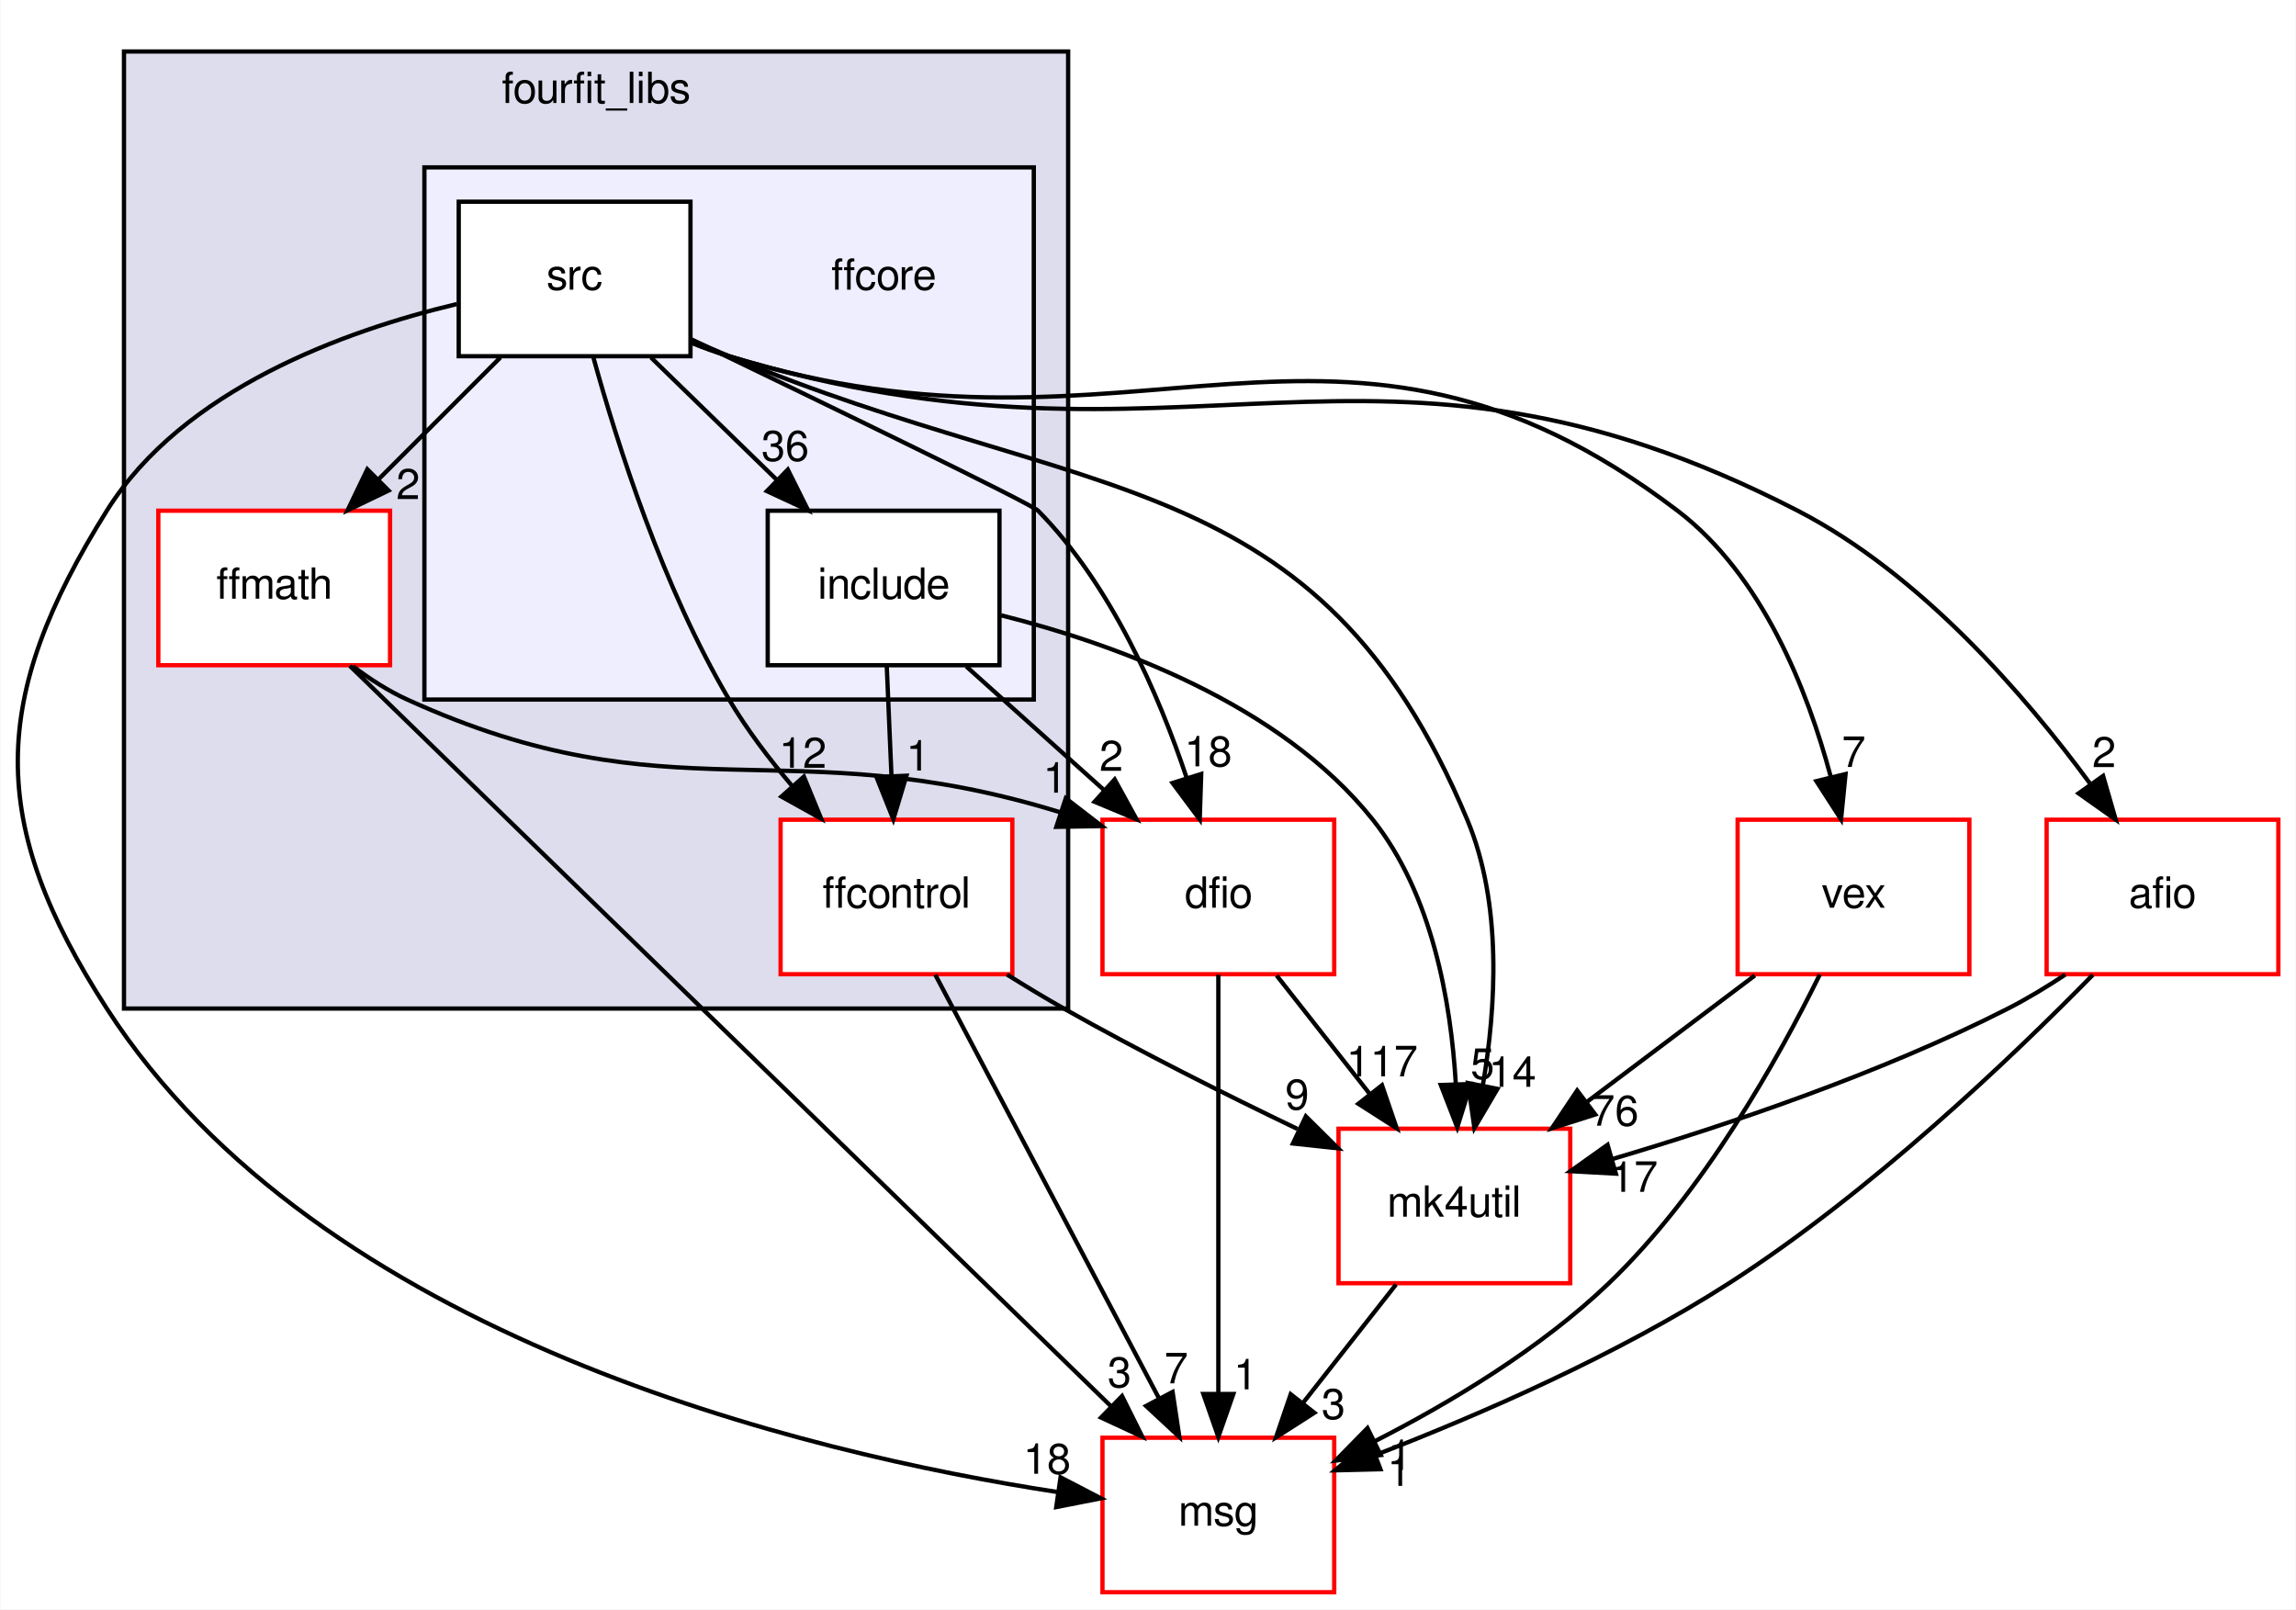
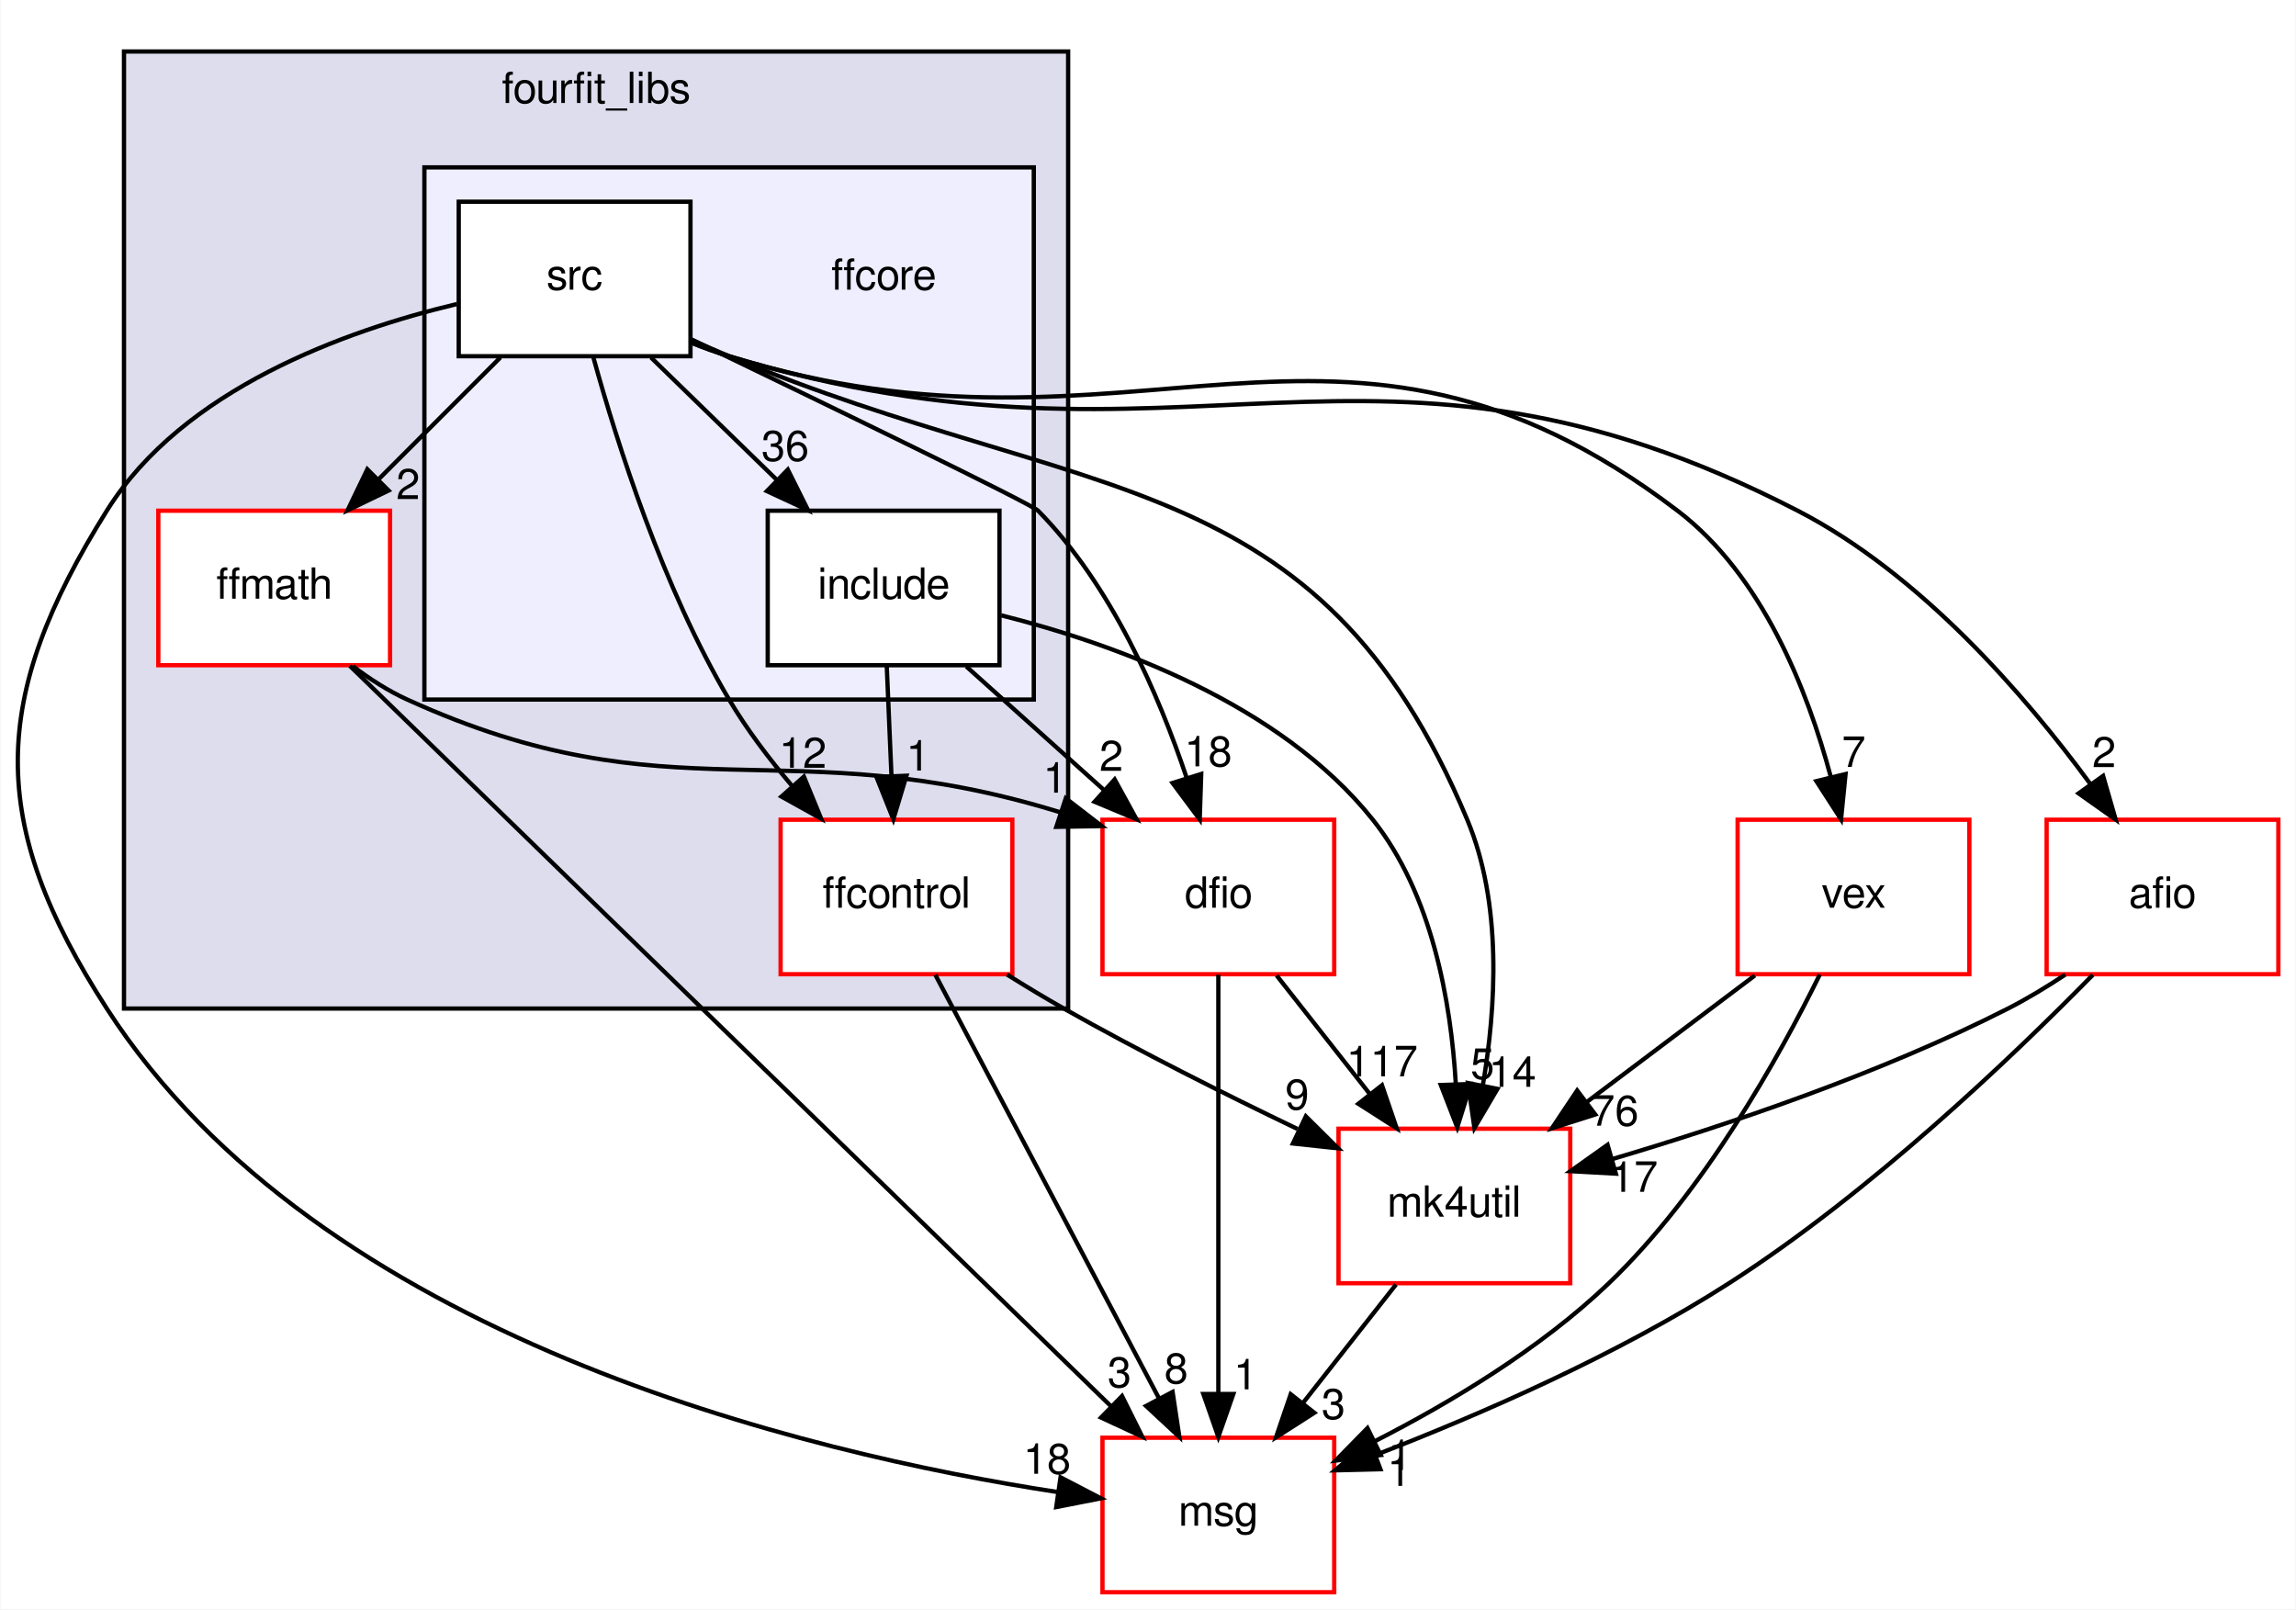
<svg xmlns="http://www.w3.org/2000/svg" xmlns:xlink="http://www.w3.org/1999/xlink" width="535pt" height="375pt" viewBox="0.00 0.00 534.78 375.00">
  <g id="graph0" class="graph" transform="scale(1 1) rotate(0) translate(4 371)">
    <polygon fill="white" stroke="transparent" points="-4,4 -4,-371 530.78,-371 530.78,4 -4,4" />
    <g id="clust1" class="cluster">
      <g id="a_clust1">
        <a xlink:href="dir_9ef7e4ca5af767b4d78801a8e1d37f3e.html" target="_top" xlink:title="fourfit_libs">
          <polygon fill="#ddddee" stroke="black" points="24.78,-136 24.78,-359 244.78,-359 244.78,-136 24.78,-136" />
          <text text-anchor="middle" x="134.78" y="-347" font-family="FreeSans" font-size="10.00">fourfit_libs</text>
        </a>
      </g>
    </g>
    <g id="clust2" class="cluster">
      <g id="a_clust2">
        <a xlink:href="dir_0908837483934fe24781ea7898fec311.html" target="_top">
          <polygon fill="#eeeeff" stroke="black" points="94.78,-208 94.78,-332 236.78,-332 236.78,-208 94.78,-208" />
        </a>
      </g>
    </g>
    <g id="node1" class="node">
      <g id="a_node1">
        <a xlink:href="dir_f79eaa419c9665ed0522066c5c6851c4.html" target="_top" xlink:title="ffcontrol">
          <polygon fill="white" stroke="red" points="231.78,-180 177.78,-180 177.78,-144 231.78,-144 231.78,-180" />
          <text text-anchor="middle" x="204.78" y="-159.5" font-family="FreeSans" font-size="10.00">ffcontrol</text>
        </a>
      </g>
    </g>
    <g id="node6" class="node">
      <g id="a_node6">
        <a xlink:href="dir_cb2d4e92f47691559fc9d122a5e37fac.html" target="_top" xlink:title="mk4util">
          <polygon fill="white" stroke="red" points="361.78,-108 307.78,-108 307.78,-72 361.78,-72 361.78,-108" />
          <text text-anchor="middle" x="334.78" y="-87.5" font-family="FreeSans" font-size="10.00">mk4util</text>
        </a>
      </g>
    </g>
    <g id="edge11" class="edge">
      <path fill="none" stroke="black" d="M230.55,-143.92C234.91,-141.19 239.44,-138.45 243.78,-136 261.35,-126.06 281.41,-116.01 298.22,-107.94" />
      <polygon fill="black" stroke="black" points="300.17,-110.88 307.69,-103.43 297.16,-104.56 300.17,-110.88" />
      <g id="a_edge11-headlabel">
        <a xlink:href="dir_000054_000014.html" target="_top" xlink:title="9">
          <text text-anchor="middle" x="298.14" y="-112.49" font-family="FreeSans" font-size="10.00">9</text>
        </a>
      </g>
    </g>
    <g id="node8" class="node">
      <g id="a_node8">
        <a xlink:href="dir_758df28fbdbb54fb46d6d3d6484a4984.html" target="_top" xlink:title="msg">
          <polygon fill="white" stroke="red" points="306.78,-36 252.78,-36 252.78,0 306.78,0 306.78,-36" />
          <text text-anchor="middle" x="279.78" y="-15.5" font-family="FreeSans" font-size="10.00">msg</text>
        </a>
      </g>
    </g>
    <g id="edge12" class="edge">
      <path fill="none" stroke="black" d="M213.83,-143.87C226.78,-119.35 250.71,-74.03 265.91,-45.26" />
      <polygon fill="black" stroke="black" points="269.12,-46.67 270.7,-36.19 262.94,-43.4 269.12,-46.67" />
      <g id="a_edge12-headlabel">
-         <a xlink:href="dir_000054_000144.html" target="_top" xlink:title="7">
-           <text text-anchor="middle" x="269.96" y="-48.67" font-family="FreeSans" font-size="10.00">7</text>
+         <a xlink:href="dir_000054_000144.html" target="_top" xlink:title="8">
+           <text text-anchor="middle" x="269.96" y="-48.67" font-family="FreeSans" font-size="10.00">8</text>
        </a>
      </g>
    </g>
    <g id="node2" class="node">
      <g id="a_node2">
        <a xlink:href="dir_85c02f264b7a99962a0503cb6605bebc.html" target="_top" xlink:title="ffmath">
          <polygon fill="white" stroke="red" points="86.78,-252 32.78,-252 32.78,-216 86.78,-216 86.78,-252" />
          <text text-anchor="middle" x="59.78" y="-231.5" font-family="FreeSans" font-size="10.00">ffmath</text>
        </a>
      </g>
    </g>
    <g id="node7" class="node">
      <g id="a_node7">
        <a xlink:href="dir_db8d68003073a61b7114dbc4f792cfed.html" target="_top" xlink:title="dfio">
          <polygon fill="white" stroke="red" points="306.78,-180 252.78,-180 252.78,-144 306.78,-144 306.78,-180" />
          <text text-anchor="middle" x="279.78" y="-159.5" font-family="FreeSans" font-size="10.00">dfio</text>
        </a>
      </g>
    </g>
    <g id="edge13" class="edge">
      <path fill="none" stroke="black" d="M78.12,-215.76C82.06,-212.78 86.37,-210 90.78,-208 152.65,-179.85 179,-201.44 242.91,-181.74" />
      <polygon fill="black" stroke="black" points="244.23,-184.99 252.62,-178.52 242.03,-178.34 244.23,-184.99" />
      <g id="a_edge13-headlabel">
        <a xlink:href="dir_000037_000024.html" target="_top" xlink:title="1">
          <text text-anchor="middle" x="241.71" y="-186.31" font-family="FreeSans" font-size="10.00">1</text>
        </a>
      </g>
    </g>
    <g id="edge14" class="edge">
      <path fill="none" stroke="black" d="M77.41,-215.85C116.35,-177.97 209.79,-87.08 254.77,-43.33" />
      <polygon fill="black" stroke="black" points="257.34,-45.71 262.06,-36.23 252.45,-40.7 257.34,-45.71" />
      <g id="a_edge14-headlabel">
        <a xlink:href="dir_000037_000144.html" target="_top" xlink:title="3">
          <text text-anchor="middle" x="256.74" y="-47.76" font-family="FreeSans" font-size="10.00">3</text>
        </a>
      </g>
    </g>
    <g id="node3" class="node">
      <text text-anchor="middle" x="201.78" y="-303.5" font-family="FreeSans" font-size="10.00">ffcore</text>
    </g>
    <g id="node4" class="node">
      <g id="a_node4">
        <a xlink:href="dir_4e5eb980a71e397b231e9099679fb09d.html" target="_top" xlink:title="include">
          <polygon fill="white" stroke="black" points="228.78,-252 174.78,-252 174.78,-216 228.78,-216 228.78,-252" />
          <text text-anchor="middle" x="201.78" y="-231.5" font-family="FreeSans" font-size="10.00">include</text>
        </a>
      </g>
    </g>
    <g id="edge18" class="edge">
      <path fill="none" stroke="black" d="M202.52,-215.7C202.85,-207.98 203.25,-198.71 203.62,-190.11" />
      <polygon fill="black" stroke="black" points="207.11,-190.25 204.05,-180.1 200.12,-189.95 207.11,-190.25" />
      <g id="a_edge18-headlabel">
        <a xlink:href="dir_000070_000054.html" target="_top" xlink:title="1">
          <text text-anchor="middle" x="209.8" y="-191.46" font-family="FreeSans" font-size="10.00">1</text>
        </a>
      </g>
    </g>
    <g id="edge16" class="edge">
      <path fill="none" stroke="black" d="M229.16,-227.63C255.41,-221.01 294.15,-207.14 315.78,-180 329.59,-162.67 333.97,-137.62 335.11,-118.5" />
      <polygon fill="black" stroke="black" points="338.61,-118.42 335.45,-108.31 331.62,-118.19 338.61,-118.42" />
      <g id="a_edge16-headlabel">
        <a xlink:href="dir_000070_000014.html" target="_top" xlink:title="5">
          <text text-anchor="middle" x="341.33" y="-119.61" font-family="FreeSans" font-size="10.00">5</text>
        </a>
      </g>
    </g>
    <g id="edge17" class="edge">
      <path fill="none" stroke="black" d="M221.06,-215.7C230.69,-207.05 242.51,-196.45 253.01,-187.03" />
      <polygon fill="black" stroke="black" points="255.62,-189.39 260.72,-180.1 250.94,-184.18 255.62,-189.39" />
      <g id="a_edge17-headlabel">
        <a xlink:href="dir_000070_000024.html" target="_top" xlink:title="2">
          <text text-anchor="middle" x="254.84" y="-191.4" font-family="FreeSans" font-size="10.00">2</text>
        </a>
      </g>
    </g>
    <g id="node5" class="node">
      <g id="a_node5">
        <a xlink:href="dir_653940da78d5cd2d06d03ea837d595e5.html" target="_top" xlink:title="src">
          <polygon fill="white" stroke="black" points="156.78,-324 102.78,-324 102.78,-288 156.78,-288 156.78,-324" />
          <text text-anchor="middle" x="129.78" y="-303.5" font-family="FreeSans" font-size="10.00">src</text>
        </a>
      </g>
    </g>
    <g id="edge8" class="edge">
      <path fill="none" stroke="black" d="M134.16,-287.7C139.7,-267.63 150.4,-233.96 165.78,-208 169.93,-201 175.21,-194.04 180.55,-187.77" />
      <polygon fill="black" stroke="black" points="183.21,-190.04 187.24,-180.24 177.98,-185.39 183.21,-190.04" />
      <g id="a_edge8-headlabel">
        <a xlink:href="dir_000048_000054.html" target="_top" xlink:title="12">
          <text text-anchor="middle" x="182.95" y="-192.11" font-family="FreeSans" font-size="10.00">12</text>
        </a>
      </g>
    </g>
    <g id="edge5" class="edge">
      <path fill="none" stroke="black" d="M112.48,-287.7C103.91,-279.14 93.44,-268.66 84.08,-259.3" />
      <polygon fill="black" stroke="black" points="86.43,-256.7 76.88,-252.1 81.48,-261.65 86.43,-256.7" />
      <g id="a_edge5-headlabel">
        <a xlink:href="dir_000048_000037.html" target="_top" xlink:title="2">
          <text text-anchor="middle" x="90.98" y="-254.73" font-family="FreeSans" font-size="10.00">2</text>
        </a>
      </g>
    </g>
    <g id="edge1" class="edge">
      <path fill="none" stroke="black" d="M147.58,-287.7C156.38,-279.14 167.16,-268.66 176.78,-259.3" />
      <polygon fill="black" stroke="black" points="179.46,-261.58 184.19,-252.1 174.58,-256.57 179.46,-261.58" />
      <g id="a_edge1-headlabel">
        <a xlink:href="dir_000048_000070.html" target="_top" xlink:title="36">
          <text text-anchor="middle" x="178.86" y="-263.63" font-family="FreeSans" font-size="10.00">36</text>
        </a>
      </g>
    </g>
    <g id="edge6" class="edge">
      <path fill="none" stroke="black" d="M156.79,-291.92C159.8,-290.56 162.84,-289.22 165.78,-288 249.09,-253.27 302.95,-263.27 337.78,-180 345.96,-160.45 344.52,-136.31 341.41,-118.11" />
      <polygon fill="black" stroke="black" points="344.82,-117.29 339.45,-108.16 337.95,-118.65 344.82,-117.29" />
      <g id="a_edge6-headlabel">
        <a xlink:href="dir_000048_000014.html" target="_top" xlink:title="14">
          <text text-anchor="middle" x="348.3" y="-117.77" font-family="FreeSans" font-size="10.00">14</text>
        </a>
      </g>
    </g>
    <g id="edge7" class="edge">
      <path fill="none" stroke="black" d="M156.8,-292.01C188.27,-276.84 236.21,-253.6 237.78,-252 254.85,-234.66 265.93,-209.08 272.39,-189.78" />
      <polygon fill="black" stroke="black" points="275.79,-190.66 275.44,-180.07 269.11,-188.56 275.79,-190.66" />
      <g id="a_edge7-headlabel">
        <a xlink:href="dir_000048_000024.html" target="_top" xlink:title="18">
          <text text-anchor="middle" x="277.42" y="-192.44" font-family="FreeSans" font-size="10.00">18</text>
        </a>
      </g>
    </g>
    <g id="edge4" class="edge">
      <path fill="none" stroke="black" d="M102.33,-300.15C76.28,-293.94 38.53,-280.36 20.78,-252 -6.57,-208.29 -7.18,-179.31 20.78,-136 70.26,-59.35 183.37,-32.39 242.39,-23.33" />
      <polygon fill="black" stroke="black" points="243.01,-26.77 252.41,-21.88 242.01,-19.84 243.01,-26.77" />
      <g id="a_edge4-headlabel">
        <a xlink:href="dir_000048_000144.html" target="_top" xlink:title="18">
          <text text-anchor="middle" x="239.86" y="-27.6" font-family="FreeSans" font-size="10.00">18</text>
        </a>
      </g>
    </g>
    <g id="node9" class="node">
      <g id="a_node9">
        <a xlink:href="dir_64078e4dd55db1ba2b4e557207803e4b.html" target="_top" xlink:title="vex">
          <polygon fill="white" stroke="red" points="454.78,-180 400.78,-180 400.78,-144 454.78,-144 454.78,-180" />
          <text text-anchor="middle" x="427.78" y="-159.5" font-family="FreeSans" font-size="10.00">vex</text>
        </a>
      </g>
    </g>
    <g id="edge3" class="edge">
      <path fill="none" stroke="black" d="M156.98,-291.19C159.91,-290 162.88,-288.9 165.78,-288 260.81,-258.46 307.57,-312.25 386.78,-252 406.5,-237 417.05,-210.27 422.48,-190.01" />
      <polygon fill="black" stroke="black" points="425.93,-190.64 424.88,-180.09 419.13,-188.99 425.93,-190.64" />
      <g id="a_edge3-headlabel">
        <a xlink:href="dir_000048_000044.html" target="_top" xlink:title="7">
          <text text-anchor="middle" x="427.84" y="-192.3" font-family="FreeSans" font-size="10.00">7</text>
        </a>
      </g>
    </g>
    <g id="node10" class="node">
      <g id="a_node10">
        <a xlink:href="dir_637a76a7abf5a01e5c2aa724f3c1e96e.html" target="_top" xlink:title="afio">
          <polygon fill="white" stroke="red" points="526.78,-180 472.78,-180 472.78,-144 526.78,-144 526.78,-180" />
          <text text-anchor="middle" x="499.78" y="-159.5" font-family="FreeSans" font-size="10.00">afio</text>
        </a>
      </g>
    </g>
    <g id="edge2" class="edge">
      <path fill="none" stroke="black" d="M156.96,-291.14C159.89,-289.95 162.87,-288.88 165.78,-288 272.85,-255.77 315.39,-303.24 414.78,-252 443.36,-237.27 467.71,-209.1 482.93,-188.38" />
      <polygon fill="black" stroke="black" points="485.94,-190.2 488.88,-180.02 480.23,-186.14 485.94,-190.2" />
      <g id="a_edge2-headlabel">
        <a xlink:href="dir_000048_000022.html" target="_top" xlink:title="2">
          <text text-anchor="middle" x="486.17" y="-192.27" font-family="FreeSans" font-size="10.00">2</text>
        </a>
      </g>
    </g>
    <g id="edge15" class="edge">
      <path fill="none" stroke="black" d="M321.18,-71.7C314.66,-63.39 306.71,-53.28 299.53,-44.14" />
      <polygon fill="black" stroke="black" points="302.15,-41.81 293.22,-36.1 296.64,-46.13 302.15,-41.81" />
      <g id="a_edge15-headlabel">
        <a xlink:href="dir_000014_000144.html" target="_top" xlink:title="3">
          <text text-anchor="middle" x="306.6" y="-40.38" font-family="FreeSans" font-size="10.00">3</text>
        </a>
      </g>
    </g>
    <g id="edge21" class="edge">
      <path fill="none" stroke="black" d="M293.37,-143.7C299.9,-135.39 307.85,-125.28 315.03,-116.14" />
      <polygon fill="black" stroke="black" points="317.91,-118.13 321.34,-108.1 312.41,-113.81 317.91,-118.13" />
      <g id="a_edge21-headlabel">
        <a xlink:href="dir_000024_000014.html" target="_top" xlink:title="117">
          <text text-anchor="middle" x="317.93" y="-120.21" font-family="FreeSans" font-size="10.00">117</text>
        </a>
      </g>
    </g>
    <g id="edge22" class="edge">
      <path fill="none" stroke="black" d="M279.78,-143.87C279.78,-119.67 279.78,-75.21 279.78,-46.39" />
      <polygon fill="black" stroke="black" points="283.28,-46.19 279.78,-36.19 276.28,-46.19 283.28,-46.19" />
      <g id="a_edge22-headlabel">
        <a xlink:href="dir_000024_000144.html" target="_top" xlink:title="1">
          <text text-anchor="middle" x="286.12" y="-47.28" font-family="FreeSans" font-size="10.00">1</text>
        </a>
      </g>
    </g>
    <g id="edge10" class="edge">
      <path fill="none" stroke="black" d="M404.79,-143.7C392.97,-134.8 378.39,-123.82 365.6,-114.2" />
      <polygon fill="black" stroke="black" points="367.6,-111.32 357.5,-108.1 363.39,-116.91 367.6,-111.32" />
      <g id="a_edge10-headlabel">
        <a xlink:href="dir_000044_000014.html" target="_top" xlink:title="76">
          <text text-anchor="middle" x="372.18" y="-108.71" font-family="FreeSans" font-size="10.00">76</text>
        </a>
      </g>
    </g>
    <g id="edge9" class="edge">
      <path fill="none" stroke="black" d="M419.92,-143.9C410.42,-124.62 392.9,-93.2 370.78,-72 354.93,-56.81 333.93,-44.21 316.1,-35.11" />
      <polygon fill="black" stroke="black" points="317.62,-31.96 307.11,-30.68 314.53,-38.24 317.62,-31.96" />
      <g id="a_edge9-headlabel">
        <a xlink:href="dir_000044_000144.html" target="_top" xlink:title="1">
          <text text-anchor="middle" x="322.1" y="-28.5" font-family="FreeSans" font-size="10.00">1</text>
        </a>
      </g>
    </g>
    <g id="edge19" class="edge">
      <path fill="none" stroke="black" d="M477.12,-143.9C472.81,-141.05 468.25,-138.28 463.78,-136 433.98,-120.82 397.88,-108.71 371.45,-100.89" />
      <polygon fill="black" stroke="black" points="372.41,-97.53 361.83,-98.11 370.47,-104.25 372.41,-97.53" />
      <g id="a_edge19-headlabel">
        <a xlink:href="dir_000022_000014.html" target="_top" xlink:title="17">
          <text text-anchor="middle" x="376.65" y="-93.3" font-family="FreeSans" font-size="10.00">17</text>
        </a>
      </g>
    </g>
    <g id="edge20" class="edge">
      <path fill="none" stroke="black" d="M483.55,-143.85C464.6,-124.53 431.62,-93.08 398.78,-72 372.85,-55.36 340.82,-41.42 316.52,-32.02" />
      <polygon fill="black" stroke="black" points="317.55,-28.66 306.96,-28.4 315.07,-35.21 317.55,-28.66" />
      <g id="a_edge20-headlabel">
        <a xlink:href="dir_000022_000144.html" target="_top" xlink:title="1">
          <text text-anchor="middle" x="321.92" y="-24.78" font-family="FreeSans" font-size="10.00">1</text>
        </a>
      </g>
    </g>
  </g>
</svg>
